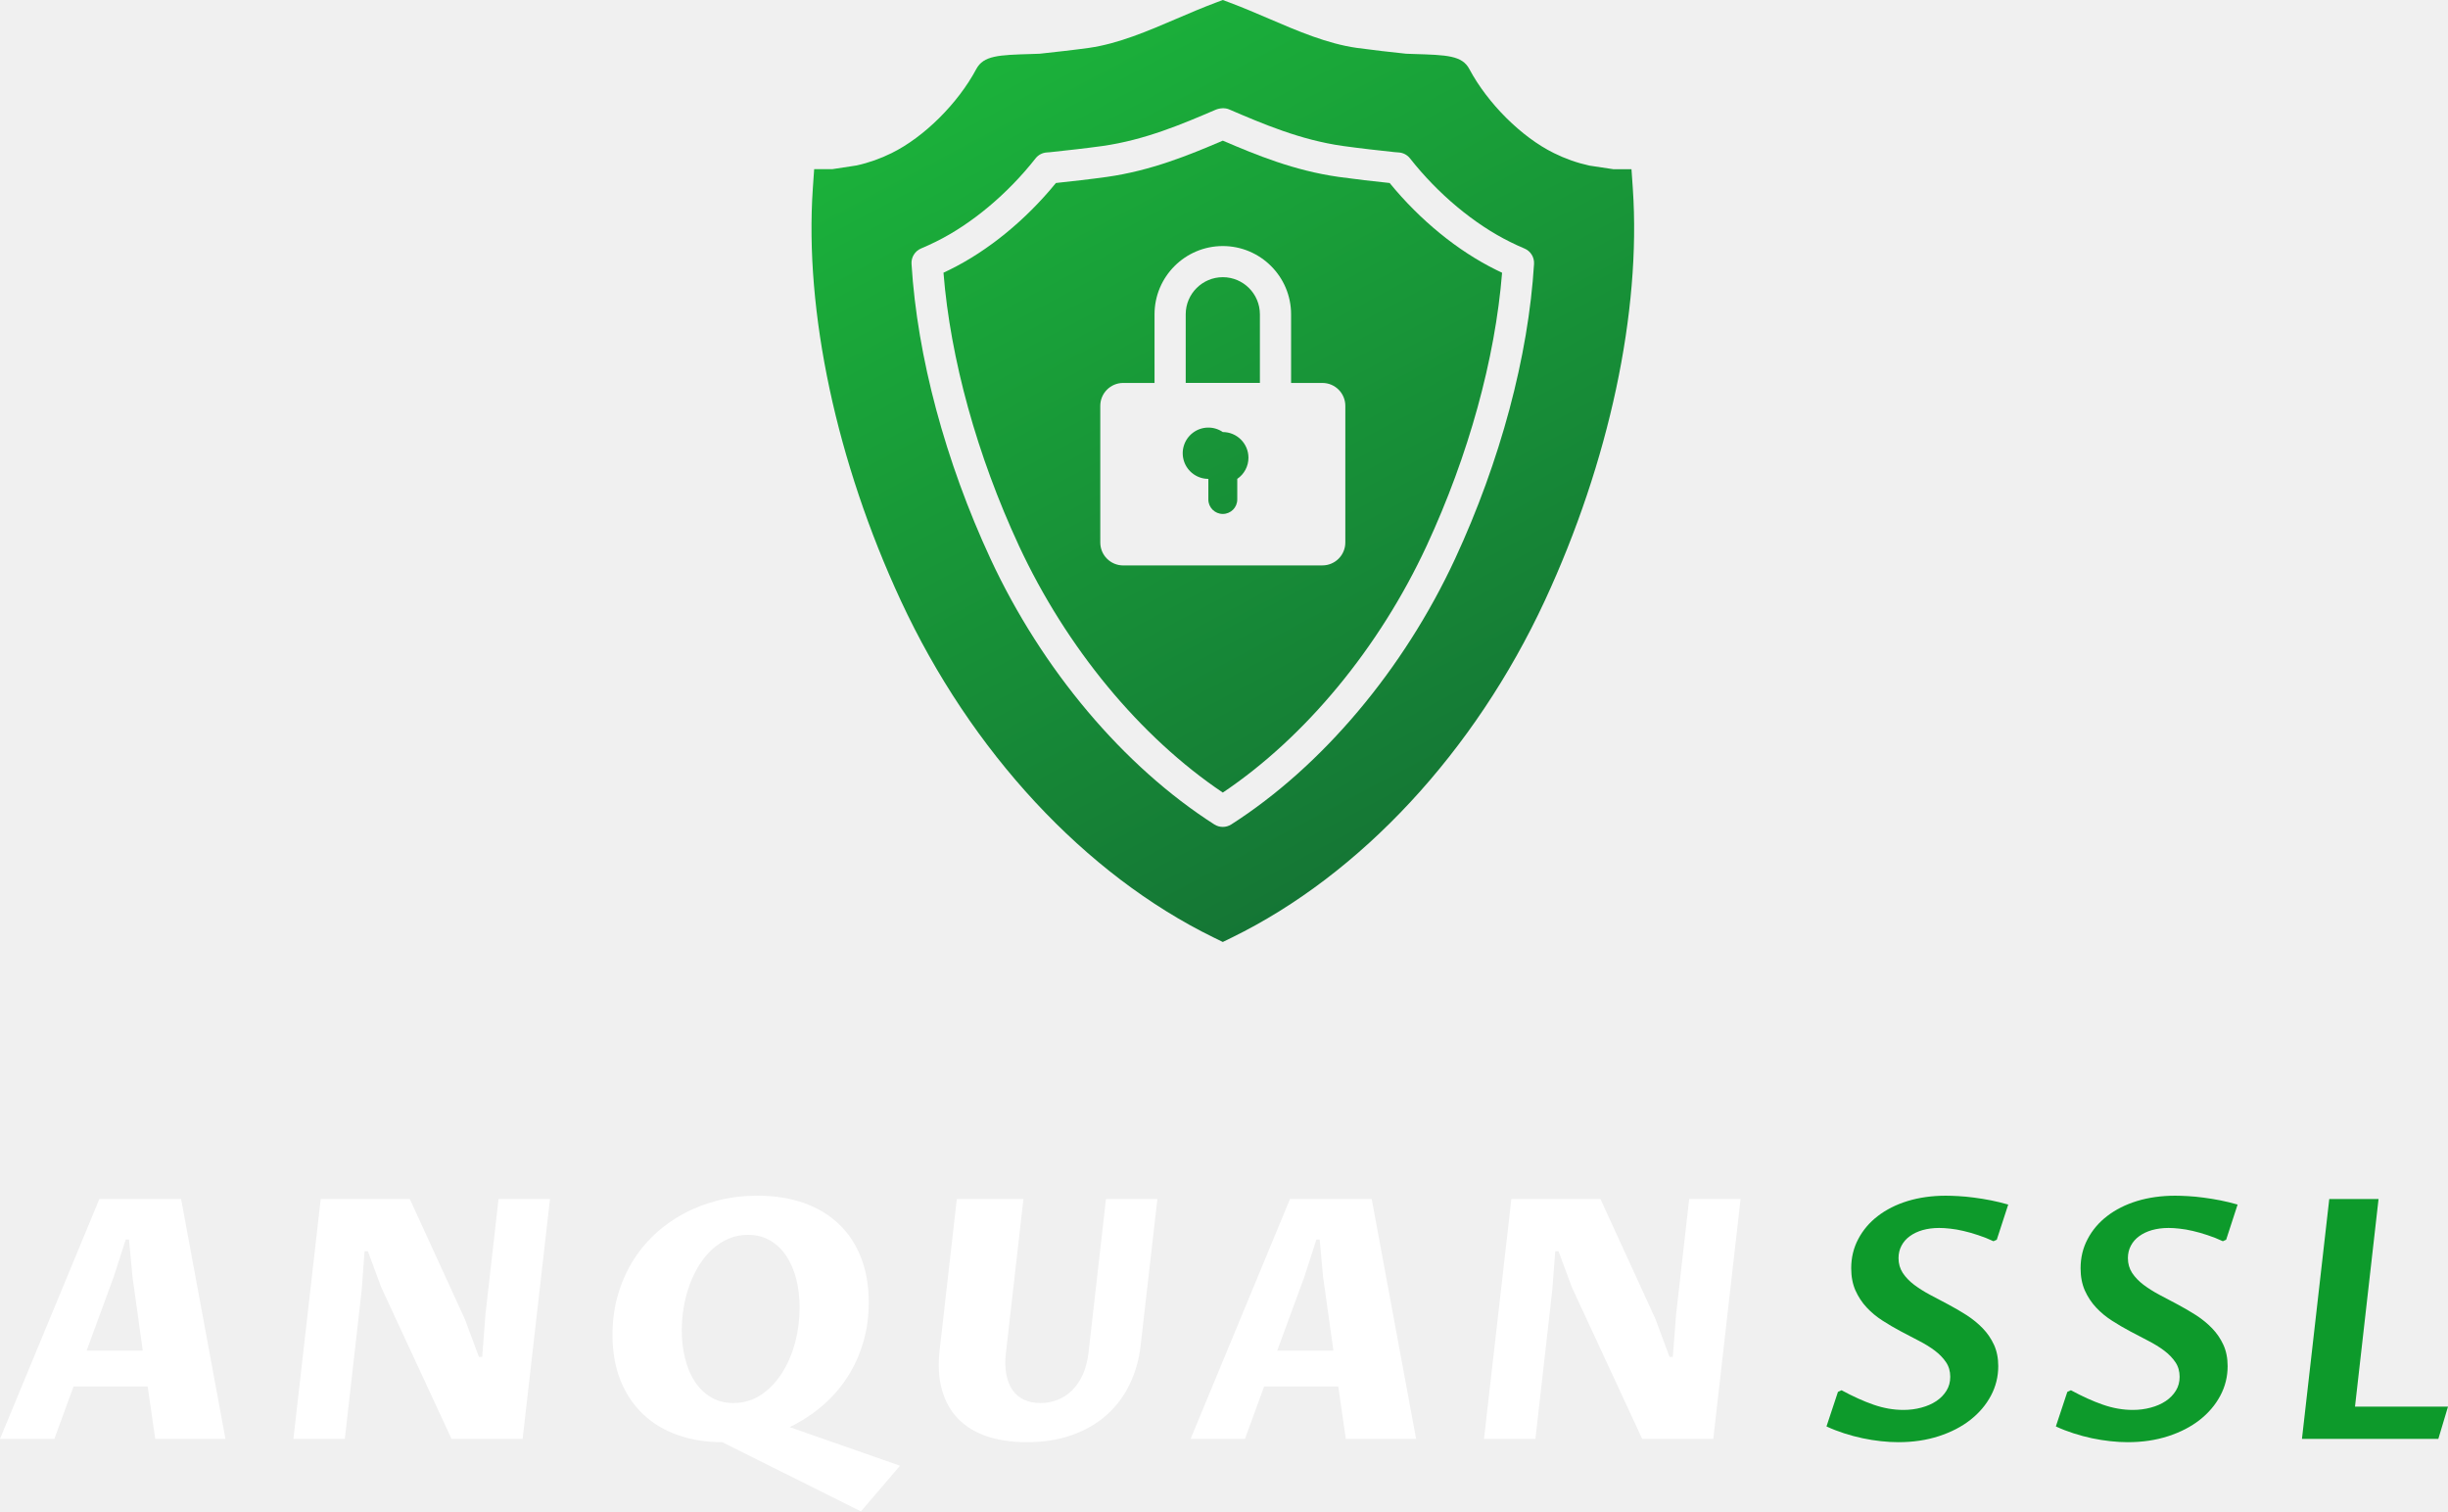
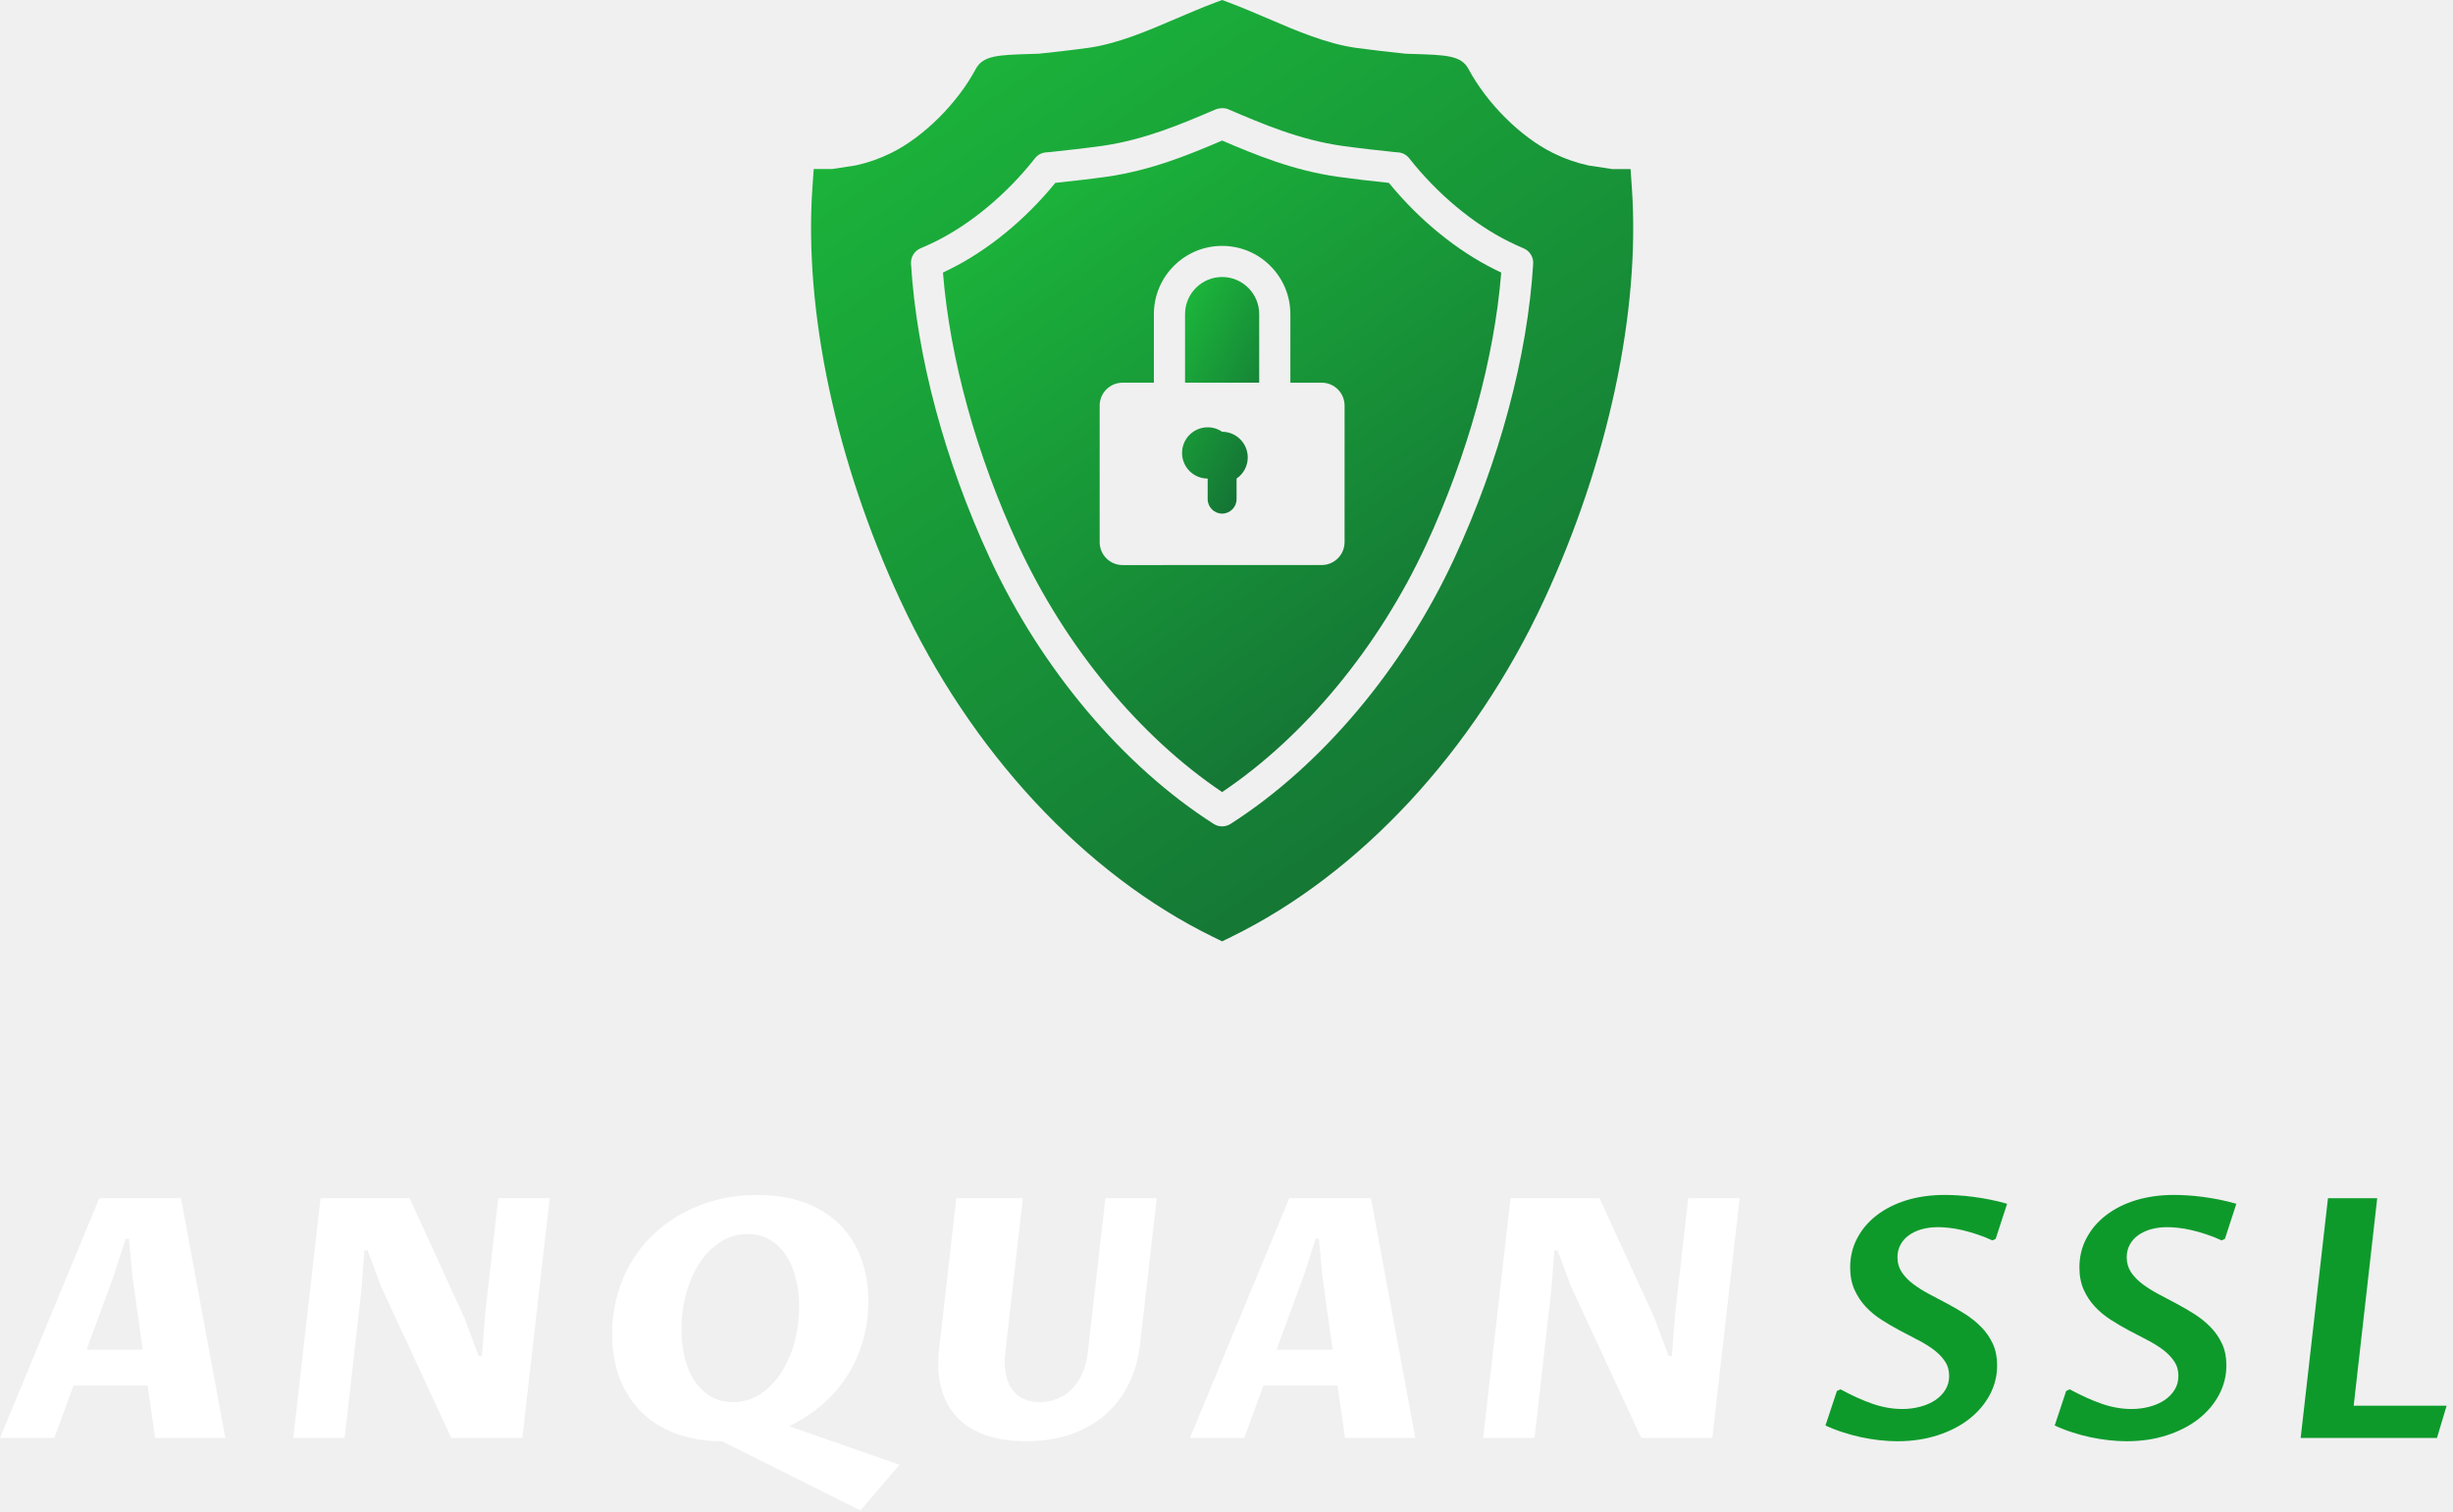
- <svg xmlns="http://www.w3.org/2000/svg">
-   <linearGradient id="a" gradientUnits="userSpaceOnUse" x1="22.576" x2="77.427" y1="-1.536" y2="101.625">
-     <stop offset="0" stop-color="#1cbb3b" />
-     <stop offset="1" stop-color="#136934" />
-   </linearGradient>
+ <svg xmlns="http://www.w3.org/2000/svg" width="482" height="297">
+   <defs>
+     <linearGradient y2="1.071" y1="-0.071" x2="0.848" x1="0.152" id="a">
+       <stop stop-color="#1cbb3b" offset="0" />
+       <stop stop-color="#136934" offset="1" />
+     </linearGradient>
+   </defs>
  <g>
-     <path d="m-44.98-5.46c-1.88 0-3.76-.33-5.65-.99-1.9-.66-3.9-1.57-6.02-2.72l-.68.31-2.16 6.51c1.07.5 2.18.93 3.33 1.3s2.31.68 3.48.93c1.16.24 2.31.43 3.45.55 1.14.13 2.24.19 3.29.19 2.78 0 5.32-.38 7.62-1.13 2.31-.75 4.29-1.77 5.95-3.07 1.65-1.3 2.94-2.81 3.87-4.55s1.39-3.6 1.39-5.58c0-1.52-.27-2.86-.8-4.02-.54-1.17-1.25-2.21-2.13-3.12-.89-.92-1.89-1.73-3.01-2.46-1.12-.72-2.28-1.39-3.46-2.02-1.18-.62-2.34-1.24-3.46-1.83-1.12-.6-2.12-1.23-3.01-1.9-.88-.67-1.59-1.41-2.13-2.22-.53-.82-.8-1.75-.8-2.8 0-.86.19-1.64.56-2.34s.89-1.3 1.57-1.79c.68-.5 1.49-.88 2.42-1.15.94-.26 1.97-.4 3.11-.4.61 0 1.31.04 2.08.13.77.08 1.6.22 2.48.43.89.2 1.82.47 2.78.79.97.31 1.94.7 2.9 1.15l.62-.28 2.16-6.63c-1.07-.31-2.15-.57-3.24-.79-1.09-.21-2.15-.39-3.19-.52-1.04-.14-2.02-.23-2.92-.28-.91-.05-1.71-.08-2.41-.08-2.61 0-5.01.34-7.19 1-2.18.67-4.06 1.62-5.63 2.83-1.58 1.21-2.81 2.66-3.69 4.34-.89 1.67-1.33 3.51-1.33 5.51 0 1.58.27 2.97.8 4.18.54 1.2 1.24 2.27 2.12 3.21.87.94 1.87 1.76 2.99 2.48s2.26 1.39 3.43 2.01c1.16.62 2.3 1.21 3.42 1.79 1.13.58 2.12 1.19 3 1.85.87.66 1.58 1.39 2.11 2.18.54.79.8 1.71.8 2.76 0 .97-.23 1.84-.71 2.61-.47.77-1.11 1.42-1.91 1.96-.8.53-1.74.95-2.81 1.23-1.07.29-2.2.44-3.39.44zm43.24 0c-1.88 0-3.76-.33-5.65-.99-1.9-.66-3.9-1.57-6.02-2.72l-.68.31-2.16 6.51c1.07.5 2.18.93 3.33 1.3s2.31.68 3.47.93c1.17.24 2.32.43 3.46.55 1.14.13 2.24.19 3.29.19 2.78 0 5.32-.38 7.62-1.13 2.31-.75 4.29-1.77 5.95-3.07 1.65-1.3 2.94-2.81 3.87-4.55s1.39-3.6 1.39-5.58c0-1.52-.27-2.86-.8-4.02-.54-1.17-1.25-2.21-2.13-3.12-.89-.92-1.89-1.73-3.01-2.46-1.13-.72-2.28-1.39-3.46-2.02-1.18-.62-2.34-1.24-3.46-1.83-1.12-.6-2.12-1.23-3.01-1.9-.88-.67-1.59-1.41-2.13-2.22-.53-.82-.8-1.75-.8-2.8 0-.86.19-1.64.56-2.34s.89-1.3 1.57-1.79c.68-.5 1.49-.88 2.42-1.15.94-.26 1.97-.4 3.11-.4.61 0 1.31.04 2.08.13.77.08 1.6.22 2.48.43.89.2 1.81.47 2.78.79.97.31 1.94.7 2.9 1.15l.62-.28 2.16-6.63c-1.07-.31-2.15-.57-3.24-.79-1.09-.21-2.16-.39-3.19-.52-1.04-.14-2.02-.23-2.92-.28-.91-.05-1.71-.08-2.41-.08-2.61 0-5.01.34-7.19 1-2.18.67-4.06 1.62-5.63 2.83-1.58 1.21-2.81 2.66-3.69 4.34-.89 1.67-1.33 3.51-1.33 5.51 0 1.58.27 2.97.8 4.18.54 1.2 1.24 2.27 2.12 3.21.87.94 1.87 1.76 2.99 2.48s2.26 1.39 3.43 2.01c1.16.62 2.3 1.21 3.42 1.79s2.12 1.19 3 1.85c.87.66 1.58 1.39 2.11 2.18.54.79.8 1.71.8 2.76 0 .97-.23 1.84-.71 2.61-.47.77-1.11 1.42-1.91 1.96-.8.53-1.74.95-2.81 1.23-1.07.29-2.2.44-3.39.44zm31.88 5.46h25.71l1.82-6.08h-17.53l4.44-39.14h-9.29z" fill="#0d9a2b" transform="translate(403.801 271.2249)" />
-     <path d="m-137.5-9.88 1.42 9.88h13.24l-8.36-45.22h-15.41l-18.73 45.22h10.25l3.61-9.88zm-.93-6.76h-10.58l5.12-13.95 2.25-6.98h.62l.65 6.98zm28.4 16.64h9.69l3.18-28.03.55-7.34h.62l2.5 6.76 13.27 28.61h13.4l5.16-45.22h-9.7l-2.47 21.76-.61 8h-.62l-2.66-7.14-10.37-22.62h-16.79zm80.86.62 26.12 13.05 7.37-8.61-20.8-7.28c2.28-1.11 4.35-2.46 6.19-4.05 1.84-1.58 3.4-3.37 4.69-5.37 1.29-1.99 2.28-4.17 2.98-6.54s1.05-4.88 1.05-7.53c0-3.17-.49-6-1.47-8.49-.97-2.49-2.37-4.6-4.2-6.33-1.82-1.73-4.02-3.04-6.6-3.95s-5.48-1.36-8.69-1.36c-2.59 0-5.06.29-7.41.88-2.34.59-4.53 1.43-6.56 2.52-2.02 1.09-3.86 2.41-5.51 3.96-1.64 1.56-3.05 3.3-4.21 5.24-1.16 1.93-2.06 4.04-2.7 6.34-.64 2.29-.96 4.72-.96 7.27 0 3.23.51 6.1 1.51 8.61 1.01 2.51 2.43 4.63 4.25 6.36s4 3.04 6.54 3.93c2.54.9 5.35 1.35 8.41 1.35zm2.07-7.38c-1.6 0-3.01-.37-4.23-1.1-1.21-.73-2.23-1.71-3.04-2.96-.81-1.24-1.42-2.7-1.83-4.37-.42-1.66-.62-3.42-.62-5.28 0-1.48.13-2.95.38-4.42.26-1.48.64-2.88 1.13-4.22s1.1-2.58 1.82-3.72 1.55-2.13 2.47-2.96c.93-.83 1.95-1.49 3.06-1.96s2.31-.71 3.61-.71c1.6 0 3.02.36 4.24 1.09 1.23.74 2.25 1.73 3.06 2.98.81 1.26 1.42 2.71 1.84 4.37.41 1.66.61 3.42.61 5.3 0 2.24-.29 4.43-.86 6.59-.58 2.15-1.41 4.06-2.49 5.75s-2.39 3.05-3.93 4.08c-1.55 1.03-3.28 1.54-5.22 1.54zm54.69-38.46h-12.56l-3.24 28.52c-.31 2.8-.17 5.27.43 7.42s1.6 3.97 3.01 5.44 3.21 2.58 5.4 3.33 4.72 1.13 7.58 1.13c3.17 0 6.01-.45 8.53-1.35 2.53-.89 4.69-2.14 6.5-3.75 1.81-1.6 3.26-3.52 4.35-5.77 1.1-2.24 1.8-4.72 2.1-7.44l3.15-27.53h-9.69l-3.3 29.01c-.19 1.57-.55 2.94-1.08 4.11-.54 1.17-1.21 2.16-2.01 2.95s-1.71 1.39-2.73 1.79-2.1.6-3.23.6c-1.15 0-2.17-.2-3.05-.6-.89-.4-1.61-1-2.18-1.79s-.97-1.78-1.2-2.97c-.24-1.18-.27-2.55-.08-4.12zm59.35 35.34 1.42 9.88h13.25l-8.37-45.22h-15.4l-18.74 45.22h10.25l3.61-9.88zm-.92-6.76h-10.59l5.13-13.95 2.25-6.98h.62l.64 6.98zm28.39 16.64h9.69l3.18-28.03.56-7.34h.62l2.5 6.76 13.27 28.61h13.4l5.15-45.22h-9.69l-2.47 21.76-.62 8h-.62l-2.65-7.14-10.37-22.62h-16.79z" transform="translate(165.34 271.2249)" fill="#fff" />
-     <g fill="url(#a)" transform="matrix(1.964949 0 0 1.964949 132.2635 -9.555544)">
-       <path d="m50 31.453a3.564 3.564 0 0 0 -3.559 3.559v6.582h7.118v-6.582a3.564 3.564 0 0 0 -3.559-3.559zm0 14.856a2.46 2.46 0 1 0 -1.387 4.492v1.977a1.387 1.387 0 0 0 2.774 0v-1.978a2.454 2.454 0 0 0 1.074-2.031 2.466 2.466 0 0 0 -2.461-2.46z" />
-       <path d="m66.008 22.418a147.36 147.36 0 0 1 -4.902-.586c-4.258-.602-7.89-2.098-11.105-3.477-3.274 1.399-6.883 2.88-11.13 3.481-1.663.23-3.3.41-4.882.582-2.914 3.57-6.512 6.508-10.184 8.316-.195.098-.399.196-.602.29.66 8.265 3.215 17.52 7.239 26.194 4.547 9.782 11.64 18.355 19.558 23.676 7.922-5.316 15.012-13.89 19.555-23.672 4.023-8.671 6.574-17.93 7.238-26.195l-.559-.27c-3.695-1.82-7.308-4.769-10.227-8.339zm-4.254 34.484a2.2 2.2 0 0 1 -2.2 2.2l-19.108.003a2.2 2.2 0 0 1 -2.2-2.2v-13.107a2.2 2.2 0 0 1 2.2-2.2h3.004v-6.581c0-3.614 2.937-6.551 6.55-6.551s6.551 2.937 6.551 6.55v6.583h3.004a2.2 2.2 0 0 1 2.2 2.199z" />
-       <path d="m89.336 22.957-.129-1.863h-1.746c-.457-.063-2.11-.313-2.285-.344a14.739 14.739 0 0 1 -3.414-1.203c-3.094-1.52-6.352-4.762-8.114-8.067-.695-1.296-2.144-1.34-5.312-1.437-.356-.012-.637-.02-.758-.027a160.654 160.654 0 0 1 -4.727-.559c-2.832-.402-5.68-1.621-8.433-2.805-1.215-.52-2.469-1.058-3.719-1.527l-.7-.262-.698.262c-1.25.469-2.508 1.008-3.72 1.527-2.753 1.184-5.6 2.403-8.425 2.805-1.562.215-3.176.39-4.719.559-.133.011-.414.02-.77.027-3.167.094-4.616.14-5.316 1.441-1.757 3.297-5.015 6.536-8.12 8.063-1.052.523-2.196.93-3.36 1.187-.219.04-1.875.29-2.328.356h-1.746l-.13 1.863c-.804 11.82 2.274 26.227 8.442 39.527 6.73 14.5 17.672 26.281 30.012 32.316l.879.43.879-.43c12.34-6.035 23.28-17.816 30.016-32.316 6.168-13.297 9.246-27.703 8.441-39.523zm-17.059 35.527c-4.93 10.617-12.758 19.898-21.469 25.469a1.508 1.508 0 0 1 -1.617 0c-8.711-5.566-16.535-14.852-21.47-25.469-4.347-9.367-7.038-19.422-7.585-28.309a1.503 1.503 0 0 1 .918-1.477c.48-.203.953-.418 1.418-.648 3.41-1.68 6.89-4.59 9.562-7.992a1.491 1.491 0 0 1 1.078-.57 6.25 6.25 0 0 0 .313-.024c1.633-.176 3.328-.36 5.027-.594 4.102-.582 7.692-2.12 10.863-3.48.38-.16.895-.2 1.274-.04 3.261 1.4 6.851 2.938 10.934 3.516 1.738.242 3.468.43 4.992.594.094.012.215.02.363.027a1.5 1.5 0 0 1 1.082.57c2.672 3.403 6.176 6.325 9.61 8.016.453.227.906.434 1.37.63.59.245.958.84.919 1.476-.543 8.883-3.239 18.938-7.582 28.305z" />
+     <g id="svg_1" transform="scale(1.041769)">
+       <path id="svg_2" fill="#0d9a2b" d="m358.821,265.765c-1.88,0 -3.76,-0.33 -5.65,-0.99c-1.9,-0.66 -3.9,-1.57 -6.02,-2.72l-0.68,0.31l-2.16,6.51c1.07,0.5 2.18,0.93 3.33,1.3s2.31,0.68 3.48,0.93c1.16,0.24 2.31,0.43 3.45,0.55c1.14,0.13 2.24,0.19 3.29,0.19c2.78,0 5.32,-0.38 7.62,-1.13c2.31,-0.75 4.29,-1.77 5.95,-3.07c1.65,-1.3 2.94,-2.81 3.87,-4.55s1.39,-3.6 1.39,-5.58c0,-1.52 -0.27,-2.86 -0.8,-4.02c-0.54,-1.17 -1.25,-2.21 -2.13,-3.12c-0.89,-0.92 -1.89,-1.73 -3.01,-2.46c-1.12,-0.72 -2.28,-1.39 -3.46,-2.02c-1.18,-0.62 -2.34,-1.24 -3.46,-1.83c-1.12,-0.6 -2.12,-1.23 -3.01,-1.9c-0.88,-0.67 -1.59,-1.41 -2.13,-2.22c-0.53,-0.82 -0.8,-1.75 -0.8,-2.8c0,-0.86 0.19,-1.64 0.56,-2.34s0.89,-1.3 1.57,-1.79c0.68,-0.5 1.49,-0.88 2.42,-1.15c0.94,-0.26 1.97,-0.4 3.11,-0.4c0.61,0 1.31,0.04 2.08,0.13c0.77,0.08 1.6,0.22 2.48,0.43c0.89,0.2 1.82,0.47 2.78,0.79c0.97,0.31 1.94,0.7 2.9,1.15l0.62,-0.28l2.16,-6.63c-1.07,-0.31 -2.15,-0.57 -3.24,-0.79c-1.09,-0.21 -2.15,-0.39 -3.19,-0.52c-1.04,-0.14 -2.02,-0.23 -2.92,-0.28c-0.91,-0.05 -1.71,-0.08 -2.41,-0.08c-2.61,0 -5.01,0.34 -7.19,1c-2.18,0.67 -4.06,1.62 -5.63,2.83c-1.58,1.21 -2.81,2.66 -3.69,4.34c-0.89,1.67 -1.33,3.51 -1.33,5.51c0,1.58 0.27,2.97 0.8,4.18c0.54,1.2 1.24,2.27 2.12,3.21c0.87,0.94 1.87,1.76 2.99,2.48s2.26,1.39 3.43,2.01c1.16,0.62 2.3,1.21 3.42,1.79c1.13,0.58 2.12,1.19 3,1.85c0.87,0.66 1.58,1.39 2.11,2.18c0.54,0.79 0.8,1.71 0.8,2.76c0,0.97 -0.23,1.84 -0.71,2.61c-0.47,0.77 -1.11,1.42 -1.91,1.96c-0.8,0.53 -1.74,0.95 -2.81,1.23c-1.07,0.29 -2.2,0.44 -3.39,0.44zm43.24,0c-1.88,0 -3.76,-0.33 -5.65,-0.99c-1.9,-0.66 -3.9,-1.57 -6.02,-2.72l-0.68,0.31l-2.16,6.51c1.07,0.5 2.18,0.93 3.33,1.3s2.31,0.68 3.47,0.93c1.17,0.24 2.32,0.43 3.46,0.55c1.14,0.13 2.24,0.19 3.29,0.19c2.78,0 5.32,-0.38 7.62,-1.13c2.31,-0.75 4.29,-1.77 5.95,-3.07c1.65,-1.3 2.94,-2.81 3.87,-4.55s1.39,-3.6 1.39,-5.58c0,-1.52 -0.27,-2.86 -0.8,-4.02c-0.54,-1.17 -1.25,-2.21 -2.13,-3.12c-0.89,-0.92 -1.89,-1.73 -3.01,-2.46c-1.13,-0.72 -2.28,-1.39 -3.46,-2.02c-1.18,-0.62 -2.34,-1.24 -3.46,-1.83c-1.12,-0.6 -2.12,-1.23 -3.01,-1.9c-0.88,-0.67 -1.59,-1.41 -2.13,-2.22c-0.53,-0.82 -0.8,-1.75 -0.8,-2.8c0,-0.86 0.19,-1.64 0.56,-2.34s0.89,-1.3 1.57,-1.79c0.68,-0.5 1.49,-0.88 2.42,-1.15c0.94,-0.26 1.97,-0.4 3.11,-0.4c0.61,0 1.31,0.04 2.08,0.13c0.77,0.08 1.6,0.22 2.48,0.43c0.89,0.2 1.81,0.47 2.78,0.79c0.97,0.31 1.94,0.7 2.9,1.15l0.62,-0.28l2.16,-6.63c-1.07,-0.31 -2.15,-0.57 -3.24,-0.79c-1.09,-0.21 -2.16,-0.39 -3.19,-0.52c-1.04,-0.14 -2.02,-0.23 -2.92,-0.28c-0.91,-0.05 -1.71,-0.08 -2.41,-0.08c-2.61,0 -5.01,0.34 -7.19,1c-2.18,0.67 -4.06,1.62 -5.63,2.83c-1.58,1.21 -2.81,2.66 -3.69,4.34c-0.89,1.67 -1.33,3.51 -1.33,5.51c0,1.58 0.27,2.97 0.8,4.18c0.54,1.2 1.24,2.27 2.12,3.21c0.87,0.94 1.87,1.76 2.99,2.48s2.26,1.39 3.43,2.01c1.16,0.62 2.3,1.21 3.42,1.79s2.12,1.19 3,1.85c0.87,0.66 1.58,1.39 2.11,2.18c0.54,0.79 0.8,1.71 0.8,2.76c0,0.97 -0.23,1.84 -0.71,2.61c-0.47,0.77 -1.11,1.42 -1.91,1.96c-0.8,0.53 -1.74,0.95 -2.81,1.23c-1.07,0.29 -2.2,0.44 -3.39,0.44zm31.88,5.46l25.71,0l1.82,-6.08l-17.53,0l4.44,-39.14l-9.29,0l-5.15,45.22z" />
+       <path id="svg_3" fill="#fff" d="m27.84,261.345l1.42,9.88l13.24,0l-8.36,-45.22l-15.41,0l-18.73,45.22l10.25,0l3.61,-9.88l13.98,0zm-0.93,-6.76l-10.58,0l5.12,-13.95l2.25,-6.98l0.62,0l0.65,6.98l1.94,13.95zm28.4,16.64l9.69,0l3.18,-28.03l0.55,-7.34l0.62,0l2.5,6.76l13.27,28.61l13.4,0l5.16,-45.22l-9.7,0l-2.47,21.76l-0.61,8l-0.62,0l-2.66,-7.14l-10.37,-22.62l-16.79,0l-5.15,45.22zm80.86,0.62l26.12,13.05l7.37,-8.61l-20.8,-7.28c2.28,-1.11 4.35,-2.46 6.19,-4.05c1.84,-1.58 3.4,-3.37 4.69,-5.37c1.29,-1.99 2.28,-4.17 2.98,-6.54s1.05,-4.88 1.05,-7.53c0,-3.17 -0.49,-6 -1.47,-8.49c-0.97,-2.49 -2.37,-4.6 -4.2,-6.33c-1.82,-1.73 -4.02,-3.04 -6.6,-3.95s-5.48,-1.36 -8.69,-1.36c-2.59,0 -5.06,0.29 -7.41,0.88c-2.34,0.59 -4.53,1.43 -6.56,2.52c-2.02,1.09 -3.86,2.41 -5.51,3.96c-1.64,1.56 -3.05,3.3 -4.21,5.24c-1.16,1.93 -2.06,4.04 -2.7,6.34c-0.64,2.29 -0.96,4.72 -0.96,7.27c0,3.23 0.51,6.1 1.51,8.61c1.01,2.51 2.43,4.63 4.25,6.36s4,3.04 6.54,3.93c2.54,0.9 5.35,1.35 8.41,1.35zm2.07,-7.38c-1.6,0 -3.01,-0.37 -4.23,-1.1c-1.21,-0.73 -2.23,-1.71 -3.04,-2.96c-0.81,-1.24 -1.42,-2.7 -1.83,-4.37c-0.42,-1.66 -0.62,-3.42 -0.62,-5.28c0,-1.48 0.13,-2.95 0.38,-4.42c0.26,-1.48 0.64,-2.88 1.13,-4.22s1.1,-2.58 1.82,-3.72s1.55,-2.13 2.47,-2.96c0.93,-0.83 1.95,-1.49 3.06,-1.96s2.31,-0.71 3.61,-0.71c1.6,0 3.02,0.36 4.24,1.09c1.23,0.74 2.25,1.73 3.06,2.98c0.81,1.26 1.42,2.71 1.84,4.37c0.41,1.66 0.61,3.42 0.61,5.3c0,2.24 -0.29,4.43 -0.86,6.59c-0.58,2.15 -1.41,4.06 -2.49,5.75s-2.39,3.05 -3.93,4.08c-1.55,1.03 -3.28,1.54 -5.22,1.54zm54.69,-38.46l-12.56,0l-3.24,28.52c-0.31,2.8 -0.17,5.27 0.43,7.42s1.6,3.97 3.01,5.44s3.21,2.58 5.4,3.33s4.72,1.13 7.58,1.13c3.17,0 6.01,-0.45 8.53,-1.35c2.53,-0.89 4.69,-2.14 6.5,-3.75c1.81,-1.6 3.26,-3.52 4.35,-5.77c1.1,-2.24 1.8,-4.72 2.1,-7.44l3.15,-27.53l-9.69,0l-3.3,29.01c-0.19,1.57 -0.55,2.94 -1.08,4.11c-0.54,1.17 -1.21,2.16 -2.01,2.95s-1.71,1.39 -2.73,1.79s-2.1,0.6 -3.23,0.6c-1.15,0 -2.17,-0.2 -3.05,-0.6c-0.89,-0.4 -1.61,-1 -2.18,-1.79s-0.97,-1.78 -1.2,-2.97c-0.24,-1.18 -0.27,-2.55 -0.08,-4.12l3.3,-28.98zm59.35,35.34l1.42,9.88l13.25,0l-8.37,-45.22l-15.4,0l-18.74,45.22l10.25,0l3.61,-9.88l13.98,0zm-0.92,-6.76l-10.59,0l5.13,-13.95l2.25,-6.98l0.62,0l0.64,6.98l1.95,13.95zm28.39,16.64l9.69,0l3.18,-28.03l0.56,-7.34l0.62,0l2.5,6.76l13.27,28.61l13.4,0l5.15,-45.22l-9.69,0l-2.47,21.76l-0.62,8l-0.62,0l-2.65,-7.14l-10.37,-22.62l-16.79,0l-5.16,45.22z" />
+       <g id="svg_4" transform="matrix(1.964949 0 0 1.964949 132.2635 -9.555544)" fill="url(#a)">
+         <path id="svg_5" d="m50,31.453a3.564,3.564 0 0 0 -3.559,3.559l0,6.582l7.118,0l0,-6.582a3.564,3.564 0 0 0 -3.559,-3.559zm0,14.856a2.46,2.46 0 1 0 -1.387,4.492l0,1.977a1.387,1.387 0 0 0 2.774,0l0,-1.978a2.454,2.454 0 0 0 1.074,-2.031a2.466,2.466 0 0 0 -2.461,-2.46z" />
+         <path id="svg_6" d="m66.008,22.418a147.36,147.36 0 0 1 -4.902,-0.586c-4.258,-0.602 -7.89,-2.098 -11.105,-3.477c-3.274,1.399 -6.883,2.88 -11.13,3.481c-1.663,0.23 -3.3,0.41 -4.882,0.582c-2.914,3.57 -6.512,6.508 -10.184,8.316c-0.195,0.098 -0.399,0.196 -0.602,0.29c0.66,8.265 3.215,17.52 7.239,26.194c4.547,9.782 11.64,18.355 19.558,23.676c7.922,-5.316 15.012,-13.89 19.555,-23.672c4.023,-8.671 6.574,-17.93 7.238,-26.195l-0.559,-0.27c-3.695,-1.82 -7.308,-4.769 -10.227,-8.339l0.001,0zm-4.254,34.484a2.2,2.2 0 0 1 -2.2,2.2l-19.108,0.003a2.2,2.2 0 0 1 -2.2,-2.2l0,-13.107a2.2,2.2 0 0 1 2.2,-2.2l3.004,0l0,-6.581c0,-3.614 2.937,-6.551 6.55,-6.551s6.551,2.937 6.551,6.55l0,6.583l3.004,0a2.2,2.2 0 0 1 2.2,2.199l-0.001,13.104z" />
+         <path id="svg_7" d="m89.336,22.957l-0.129,-1.863l-1.746,0c-0.457,-0.063 -2.11,-0.313 -2.285,-0.344a14.739,14.739 0 0 1 -3.414,-1.203c-3.094,-1.52 -6.352,-4.762 -8.114,-8.067c-0.695,-1.296 -2.144,-1.34 -5.312,-1.437c-0.356,-0.012 -0.637,-0.02 -0.758,-0.027a160.654,160.654 0 0 1 -4.727,-0.559c-2.832,-0.402 -5.68,-1.621 -8.433,-2.805c-1.215,-0.52 -2.469,-1.058 -3.719,-1.527l-0.7,-0.262l-0.698,0.262c-1.25,0.469 -2.508,1.008 -3.72,1.527c-2.753,1.184 -5.6,2.403 -8.425,2.805c-1.562,0.215 -3.176,0.39 -4.719,0.559c-0.133,0.011 -0.414,0.02 -0.77,0.027c-3.167,0.094 -4.616,0.14 -5.316,1.441c-1.757,3.297 -5.015,6.536 -8.12,8.063c-1.052,0.523 -2.196,0.93 -3.36,1.187c-0.219,0.04 -1.875,0.29 -2.328,0.356l-1.746,0l-0.13,1.863c-0.804,11.82 2.274,26.227 8.442,39.527c6.73,14.5 17.672,26.281 30.012,32.316l0.879,0.43l0.879,-0.43c12.34,-6.035 23.28,-17.816 30.016,-32.316c6.168,-13.297 9.246,-27.703 8.441,-39.523zm-17.059,35.527c-4.93,10.617 -12.758,19.898 -21.469,25.469a1.508,1.508 0 0 1 -1.617,0c-8.711,-5.566 -16.535,-14.852 -21.47,-25.469c-4.347,-9.367 -7.038,-19.422 -7.585,-28.309a1.503,1.503 0 0 1 0.918,-1.477c0.48,-0.203 0.953,-0.418 1.418,-0.648c3.41,-1.68 6.89,-4.59 9.562,-7.992a1.491,1.491 0 0 1 1.078,-0.57a6.25,6.25 0 0 0 0.313,-0.024c1.633,-0.176 3.328,-0.36 5.027,-0.594c4.102,-0.582 7.692,-2.12 10.863,-3.48c0.38,-0.16 0.895,-0.2 1.274,-0.04c3.261,1.4 6.851,2.938 10.934,3.516c1.738,0.242 3.468,0.43 4.992,0.594c0.094,0.012 0.215,0.02 0.363,0.027a1.5,1.5 0 0 1 1.082,0.57c2.672,3.403 6.176,6.325 9.61,8.016c0.453,0.227 0.906,0.434 1.37,0.63c0.59,0.245 0.958,0.84 0.919,1.476c-0.543,8.883 -3.239,18.938 -7.582,28.305z" />
+       </g>
    </g>
  </g>
</svg>
